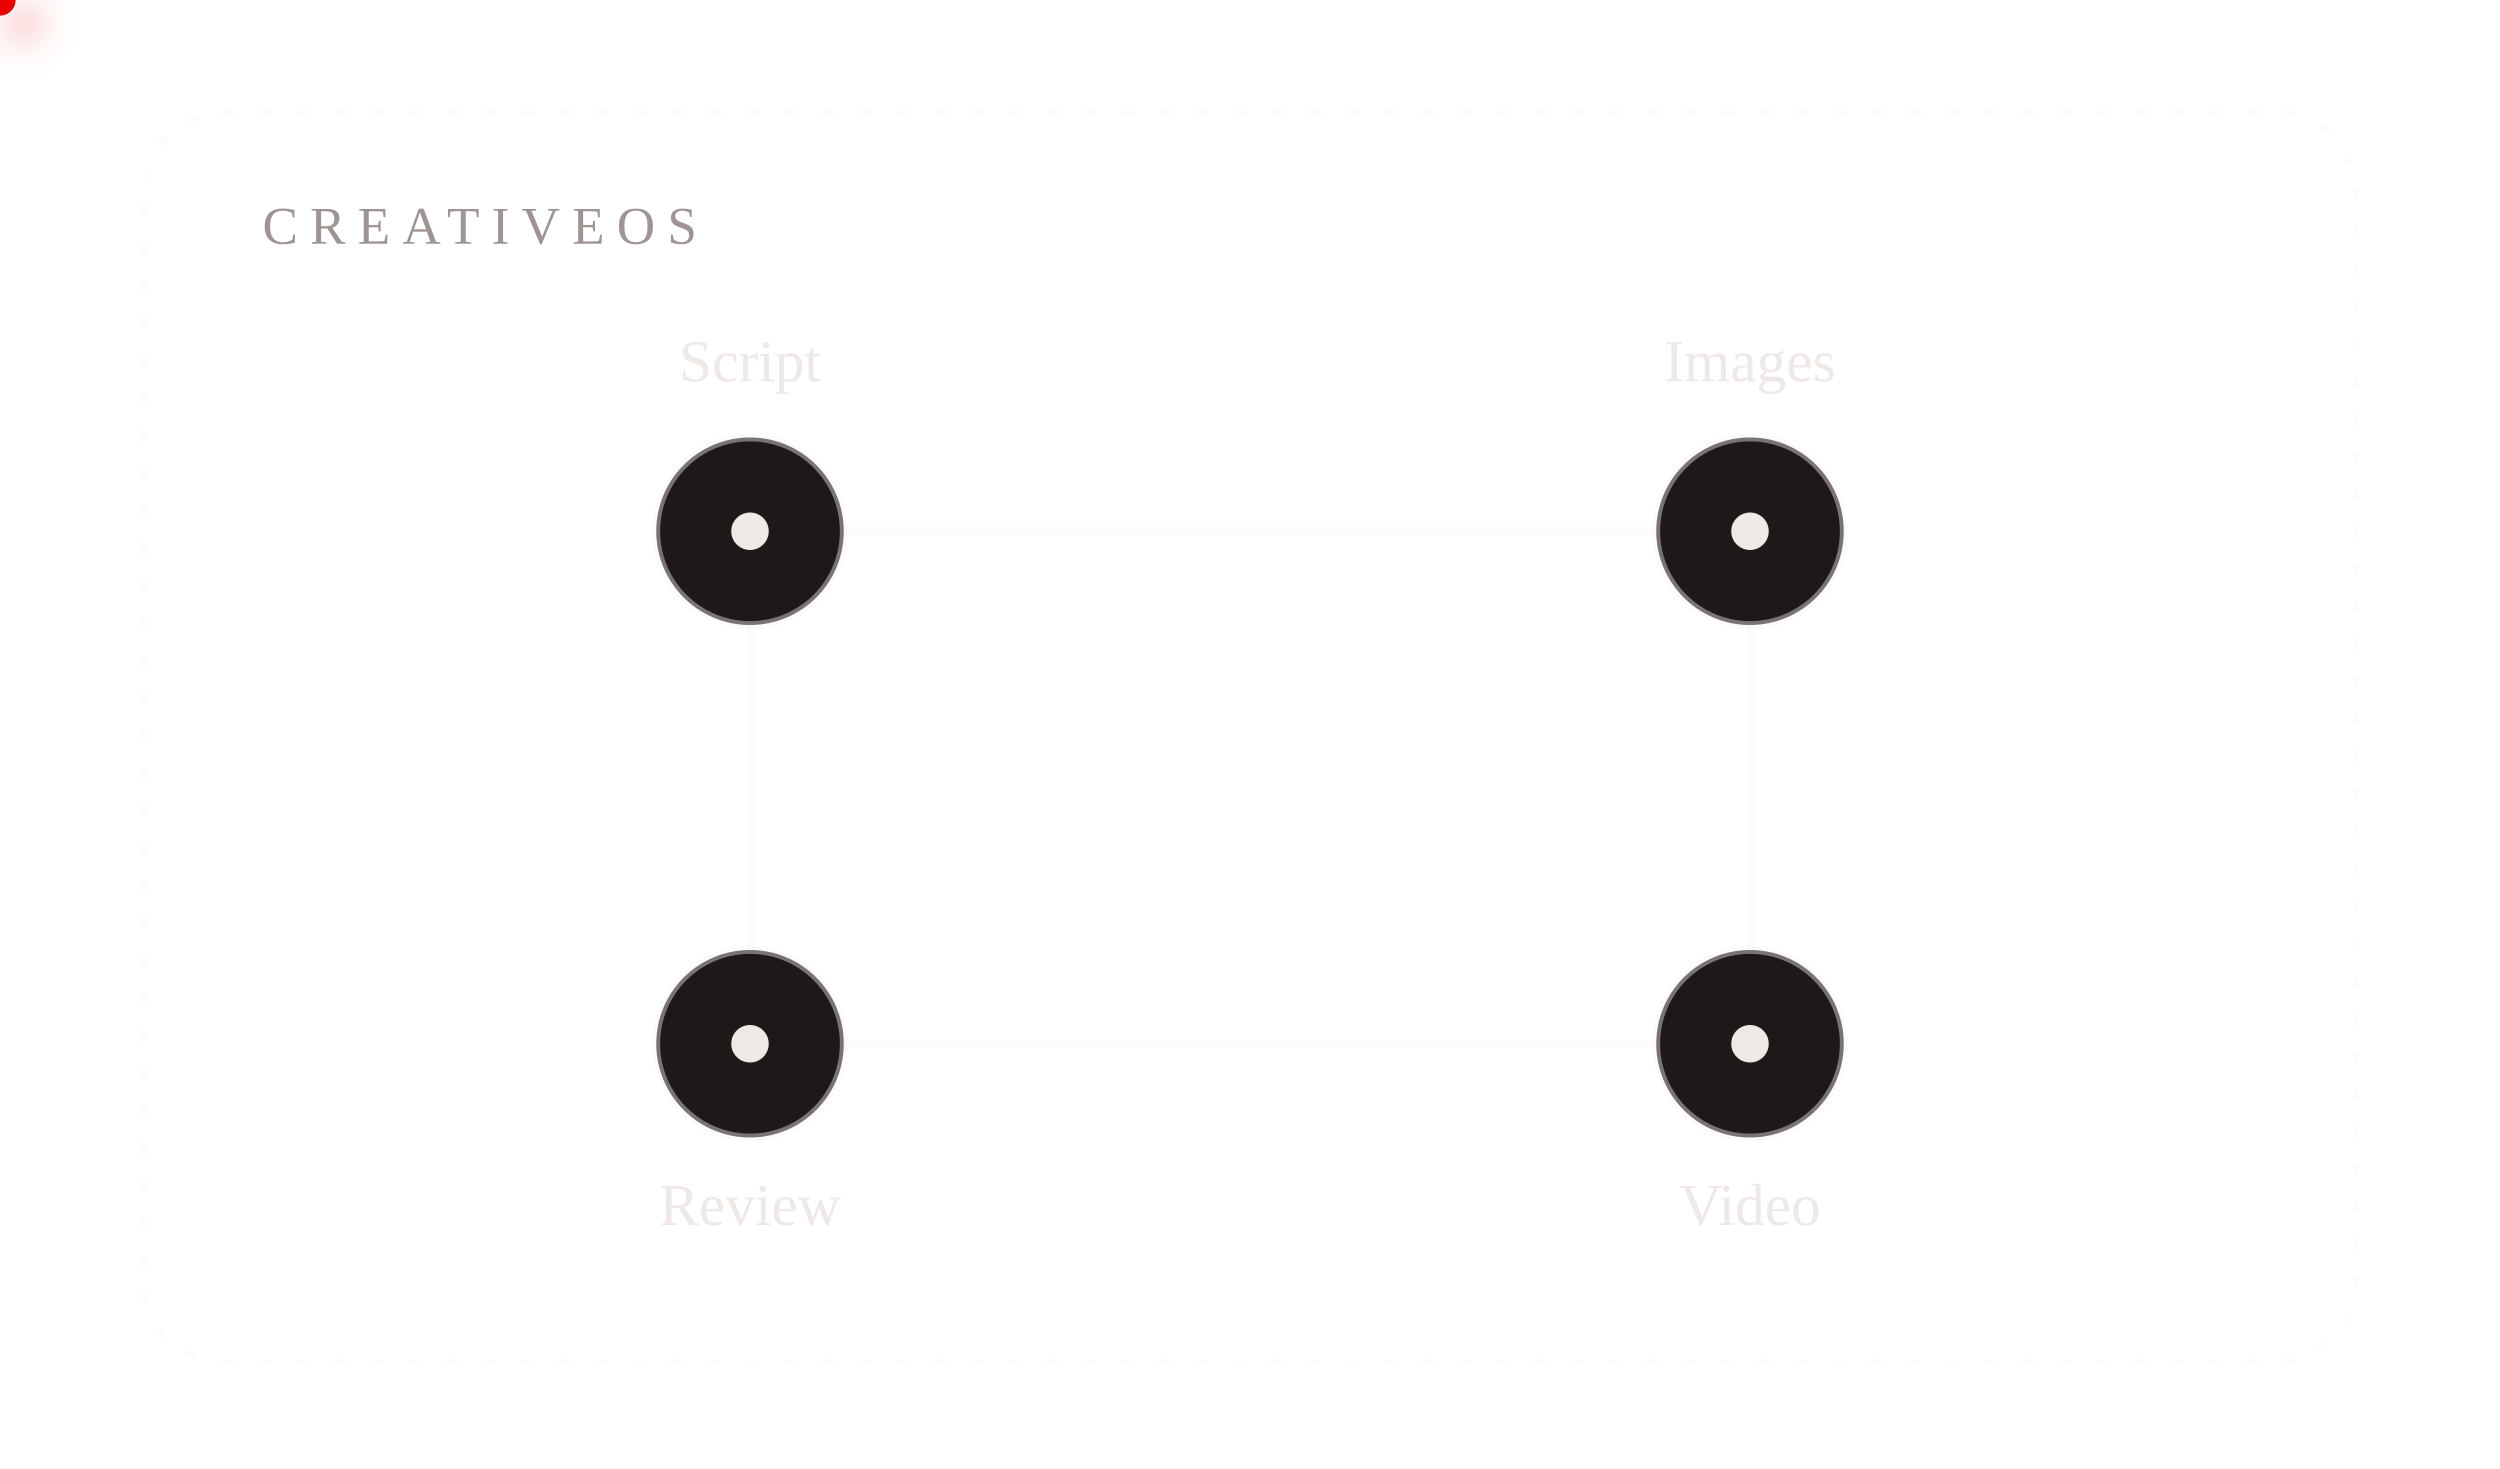
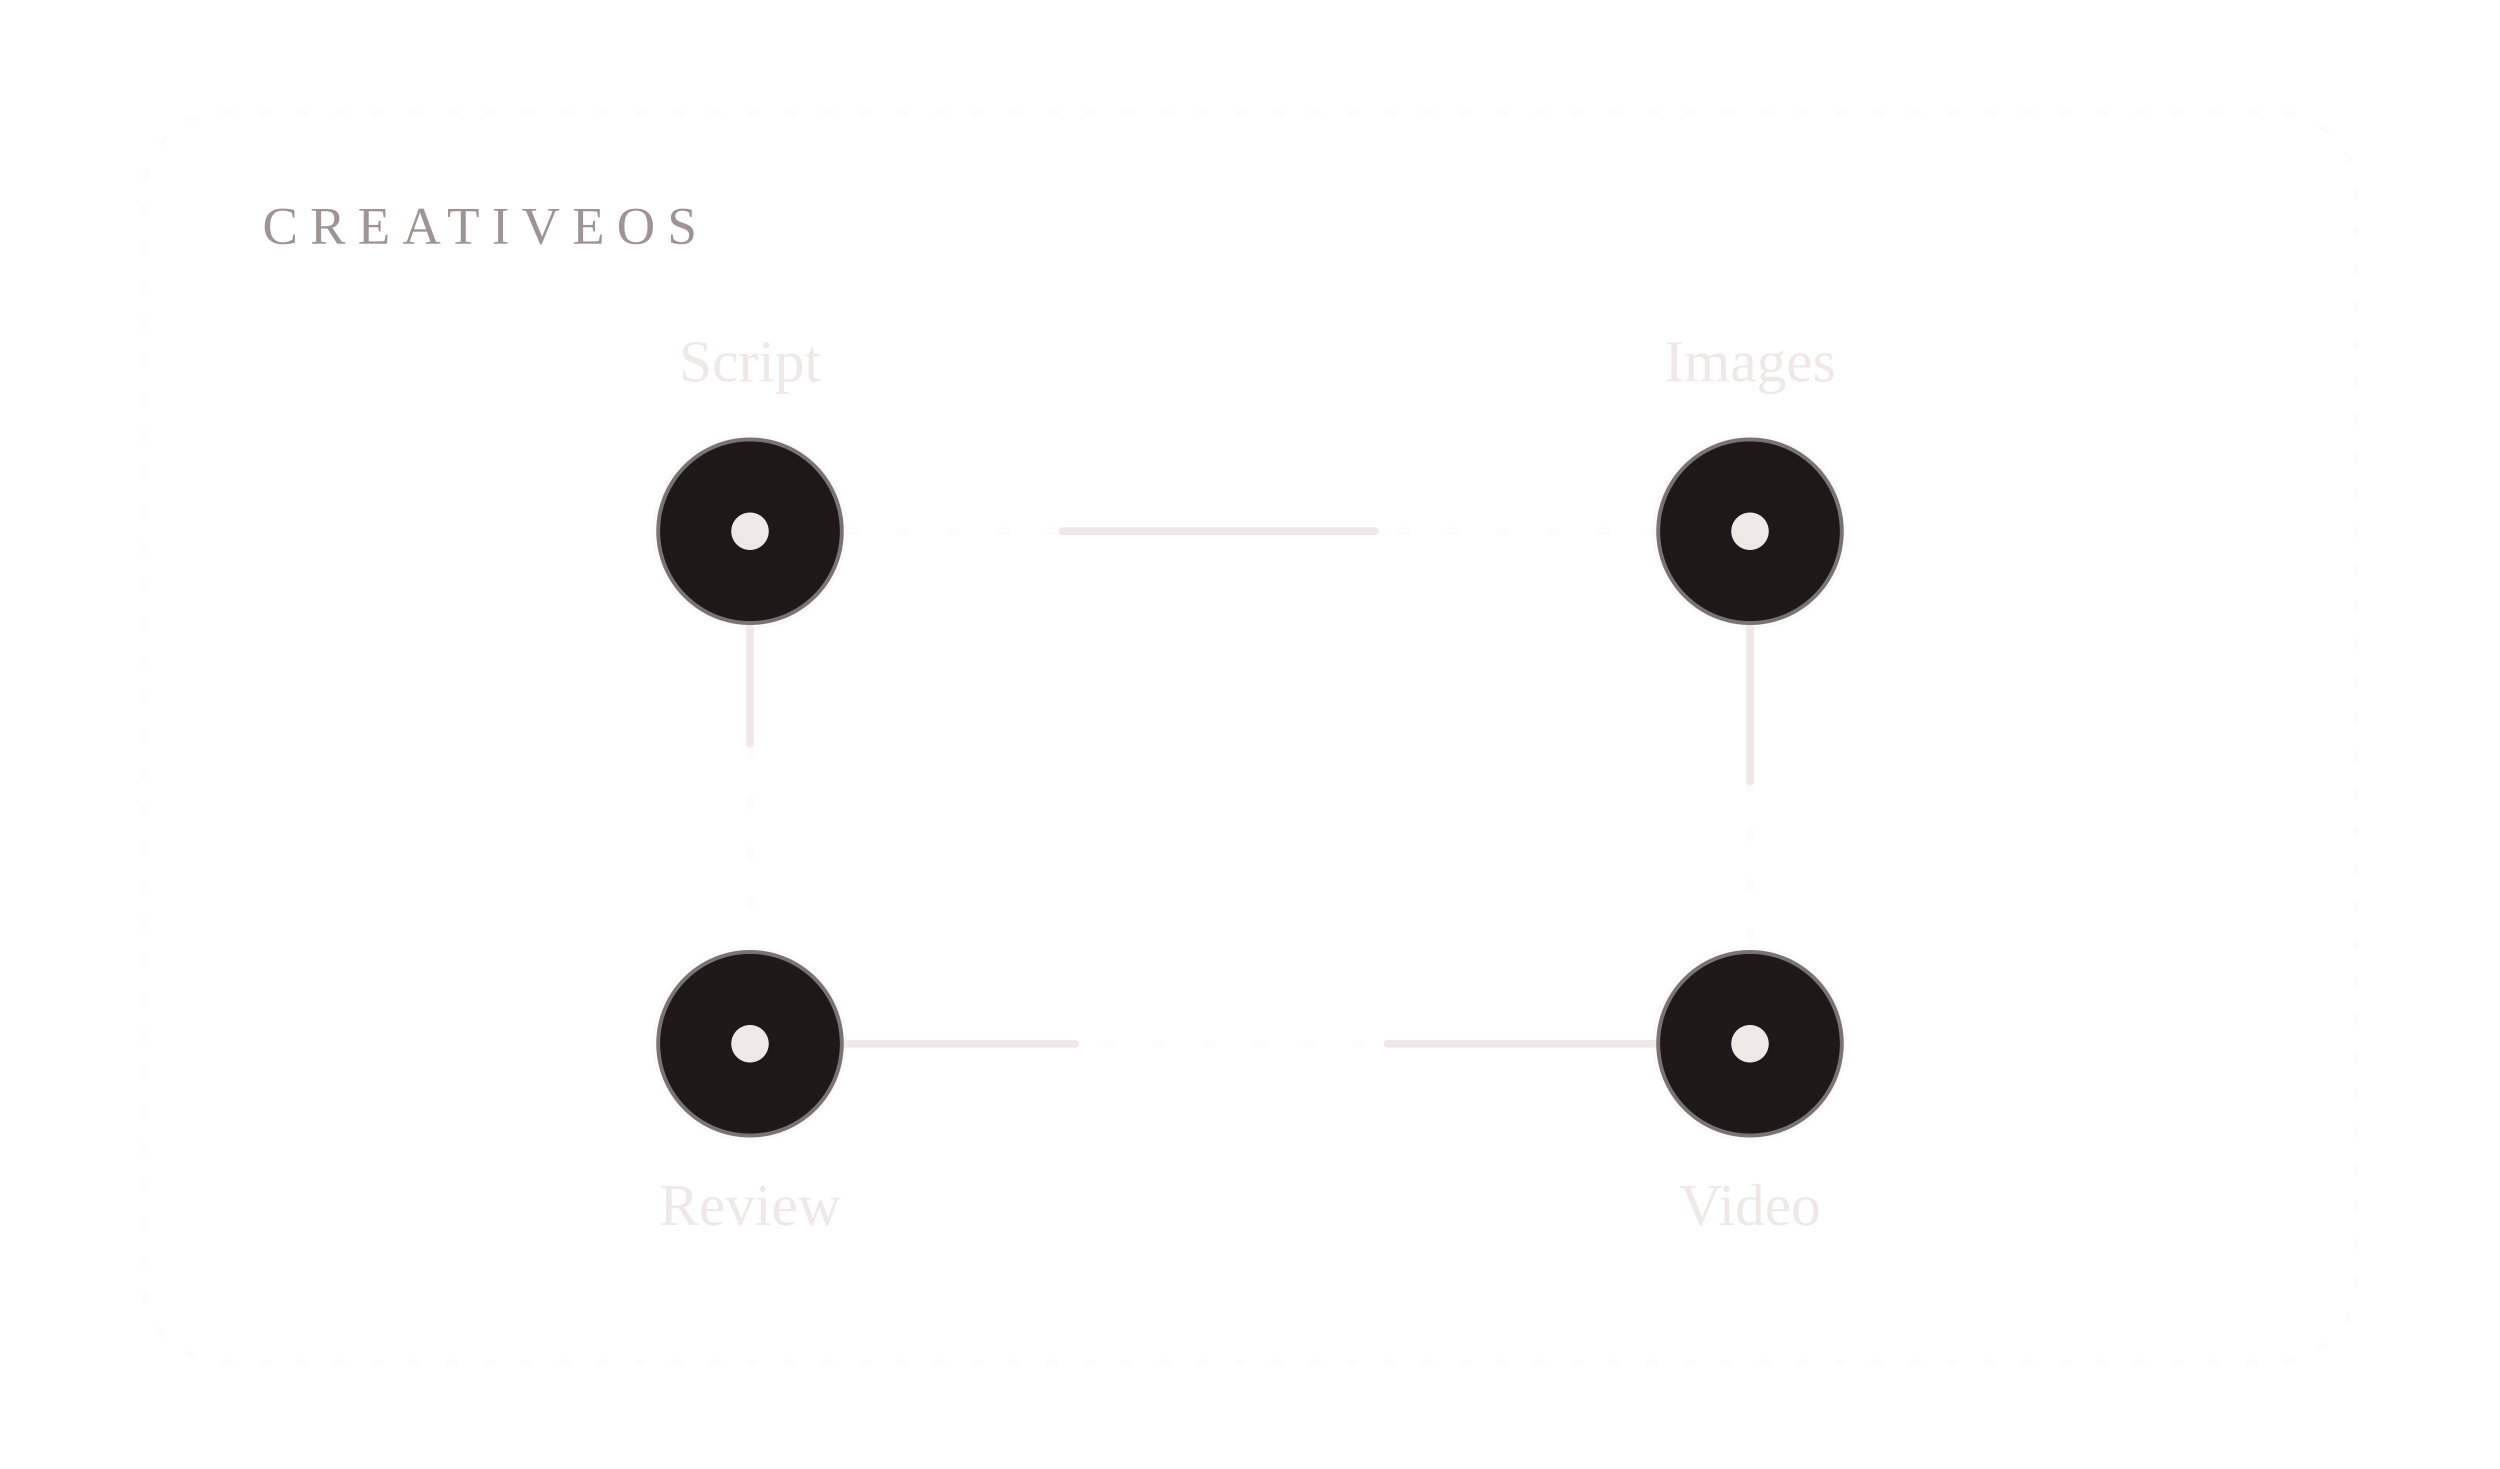
<svg xmlns="http://www.w3.org/2000/svg" viewBox="0 0 800 470">
  <style>
-     @keyframes cosCanvasTravel {
-       from { offset-distance: 0%; }
-       to   { offset-distance: 100%; }
+     /* Same technique as the deck's other diagrams: a short dash runs the
+        path while a second copy of the path fills in behind it. The loop
+        is 968 units around (320+164+320+164), so the runner travels
+        exactly that far in one cycle and the fill tracks it. */
+     @keyframes cosCanvasRun {
+       0%       { stroke-dashoffset: 0; opacity: 1; }
+       90%      { stroke-dashoffset: -968; opacity: 1; }
+       90.5%    { opacity: 0; }
+       100%     { stroke-dashoffset: -968; opacity: 0; }
    }
-     @keyframes cosCanvasPulse {
-       0%, 100% { opacity: .28; }
-       50%      { opacity: .5; }
+     @keyframes cosCanvasFill {
+       0%       { stroke-dashoffset: 100; opacity: 0.9; }
+       90%      { stroke-dashoffset: 0; opacity: 0.9; }
+       100%     { stroke-dashoffset: 0; opacity: 0; }
    }
-     .cosDot {
-       offset-path: path("M240,170 H560 V334 H240 Z");
-       offset-rotate: 0deg;
-       animation: cosCanvasTravel 9s linear infinite;
-     }
+     .cosCanvasRunner { animation: cosCanvasRun 9s linear infinite; }
+     .cosCanvasFill   { animation: cosCanvasFill 9s linear infinite; }
    @media (prefers-reduced-motion: reduce) {
-       .cosDot { animation: none; offset-distance: 12%; }
-       .cosBloomRing { animation: none; }
+       .cosCanvasRunner,
+       .cosCanvasFill { animation: none; stroke-dashoffset: 0; opacity: 0.9; }
    }
  </style>
-   <defs>
-     <filter id="cosBloom" x="-300%" y="-300%" width="700%" height="700%">
-       <feGaussianBlur stdDeviation="7" />
-     </filter>
-   </defs>
  <rect x="46" y="36" width="708" height="400" rx="26" fill="none" stroke="rgba(248,244,242,0.22)" stroke-width="2" stroke-dasharray="2 10" stroke-linecap="round" />
  <text x="84" y="78" style="font-size:17px;letter-spacing:3.9px" fill="#9e9493">CREATIVEOS</text>
-   <path d="M240,170 H560 V334 H240 Z" fill="none" stroke="rgba(248,244,242,0.3)" stroke-width="2.5" stroke-linejoin="round" />
+   <path d="M240,170 H560 V334 H240 Z" fill="none" stroke="rgba(248,244,242,0.24)" stroke-width="2.5" stroke-dasharray="2 14" stroke-linecap="round" />
+   <path class="cosCanvasFill" d="M240,170 H560 V334 H240 Z" pathLength="100" fill="none" stroke="#eee8e6" stroke-width="2.5" stroke-linecap="round" stroke-dasharray="100 100" stroke-dashoffset="100" />
+   <path class="cosCanvasRunner" d="M240,170 H560 V334 H240 Z" fill="none" stroke="#ea0000" stroke-width="5" stroke-linecap="round" stroke-dasharray="16 952" />
  <g fill="#1e1818" stroke="rgba(248,244,242,0.42)" stroke-width="2.5">
    <circle cx="240" cy="170" r="30" />
    <circle cx="560" cy="170" r="30" />
    <circle cx="560" cy="334" r="30" />
    <circle cx="240" cy="334" r="30" />
  </g>
  <g fill="#eee8e6">
    <circle cx="240" cy="170" r="6" />
    <circle cx="560" cy="170" r="6" />
    <circle cx="560" cy="334" r="6" />
    <circle cx="240" cy="334" r="6" />
  </g>
  <g text-anchor="middle" style="font-size:19px" fill="#eee8e6">
    <text x="240" y="122">Script</text>
    <text x="560" y="122">Images</text>
    <text x="560" y="392">Video</text>
    <text x="240" y="392">Review</text>
  </g>
-   <g class="cosDot">
-     <circle r="13" fill="#ea0000" opacity="0.4" filter="url(#cosBloom)" />
-     <circle r="5" fill="#ea0000" />
-   </g>
</svg>
